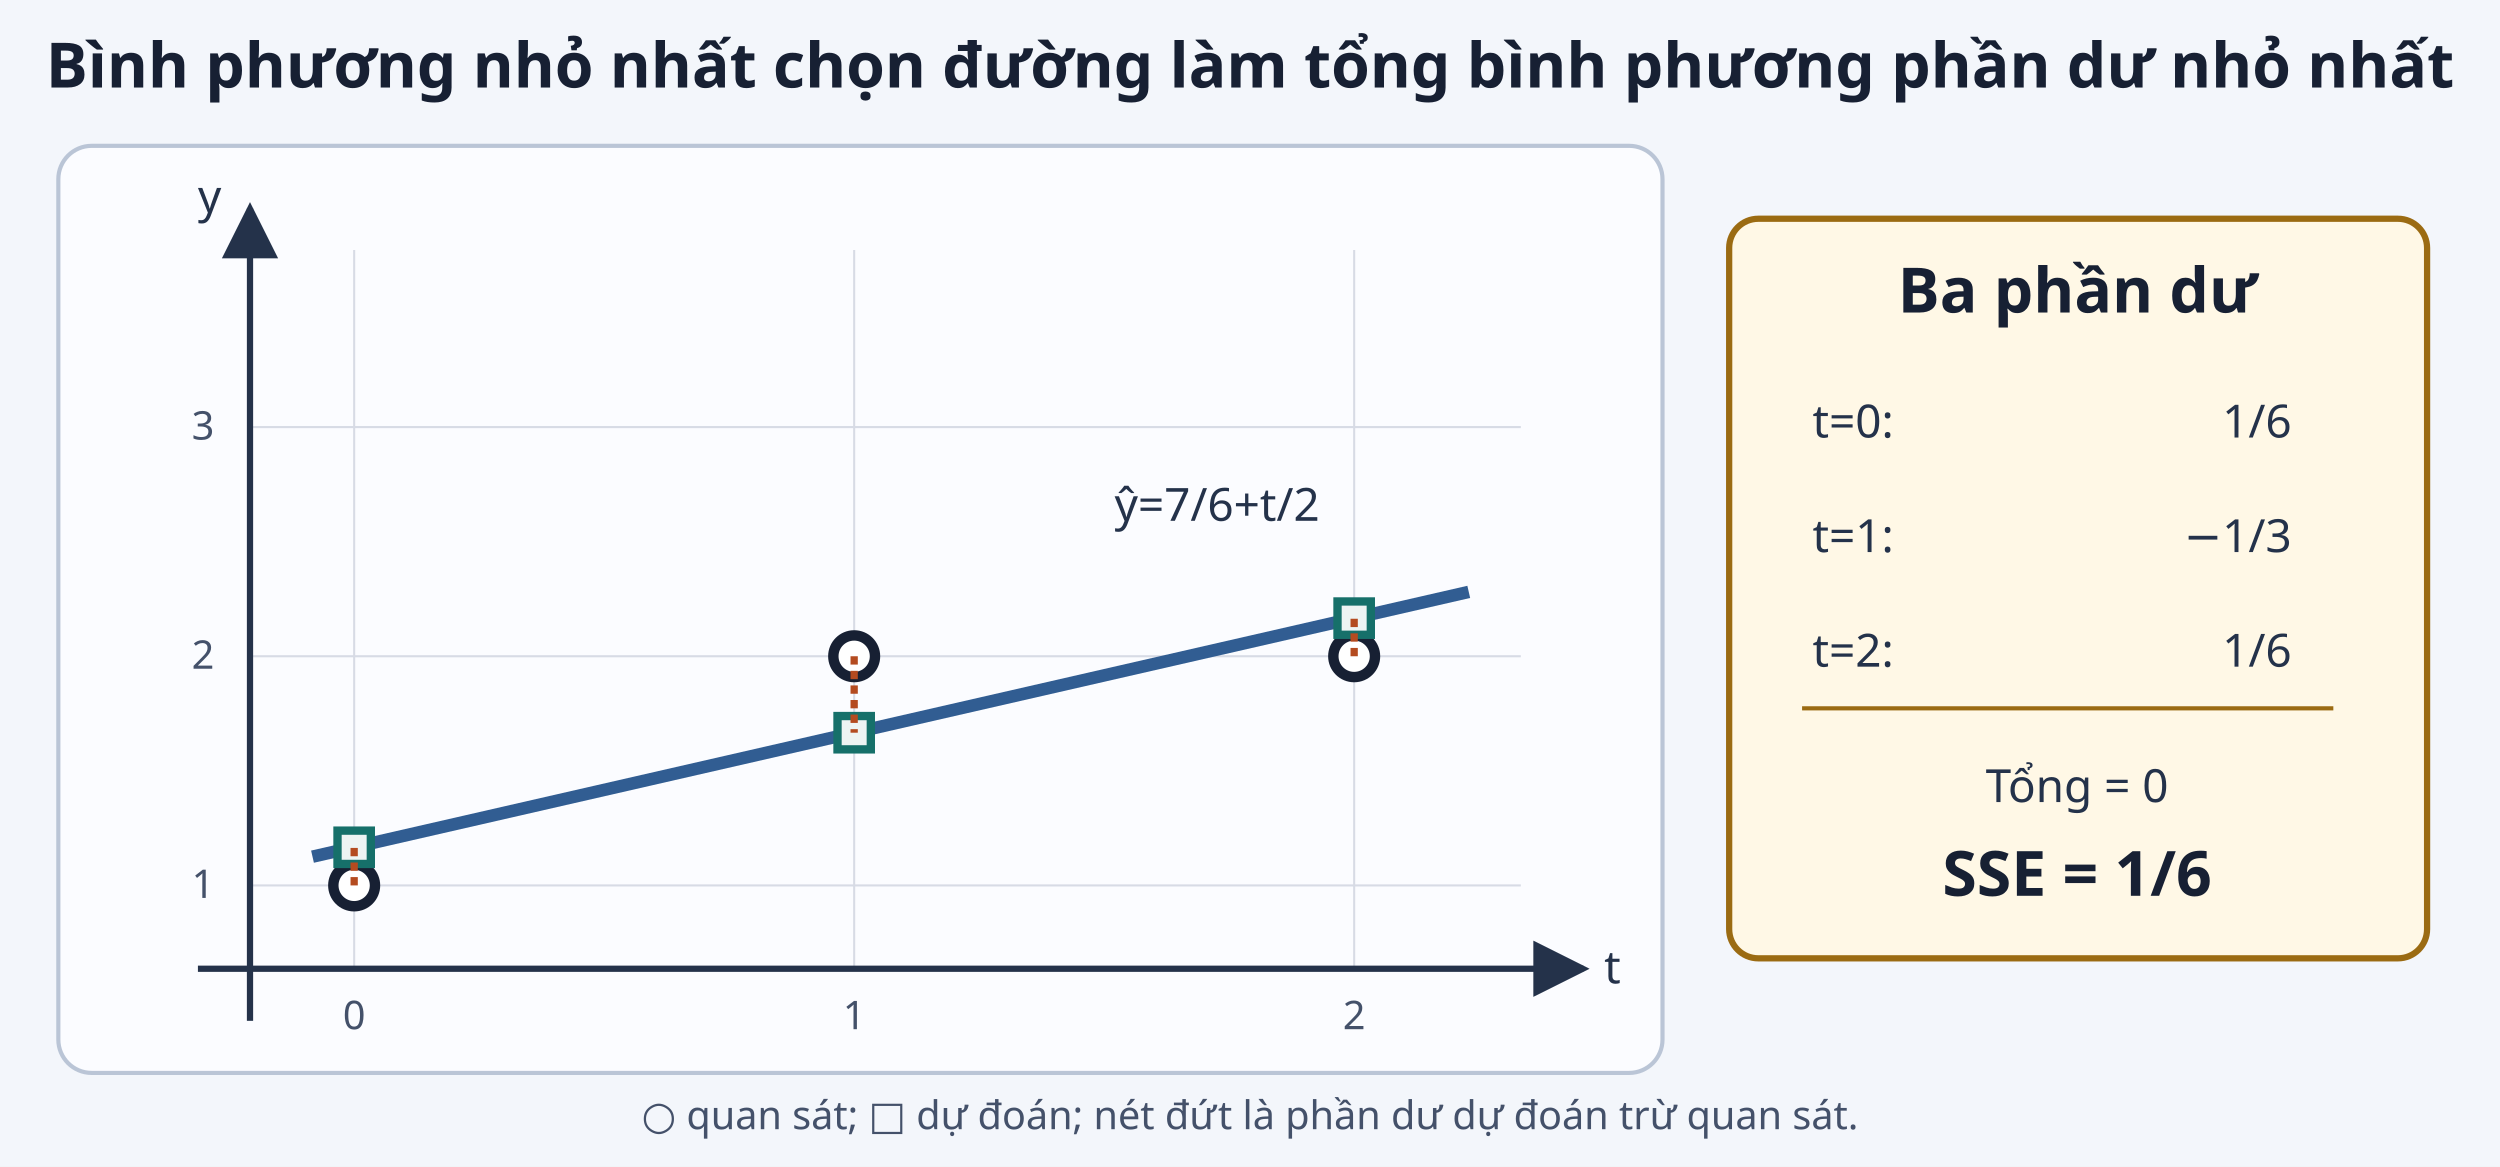
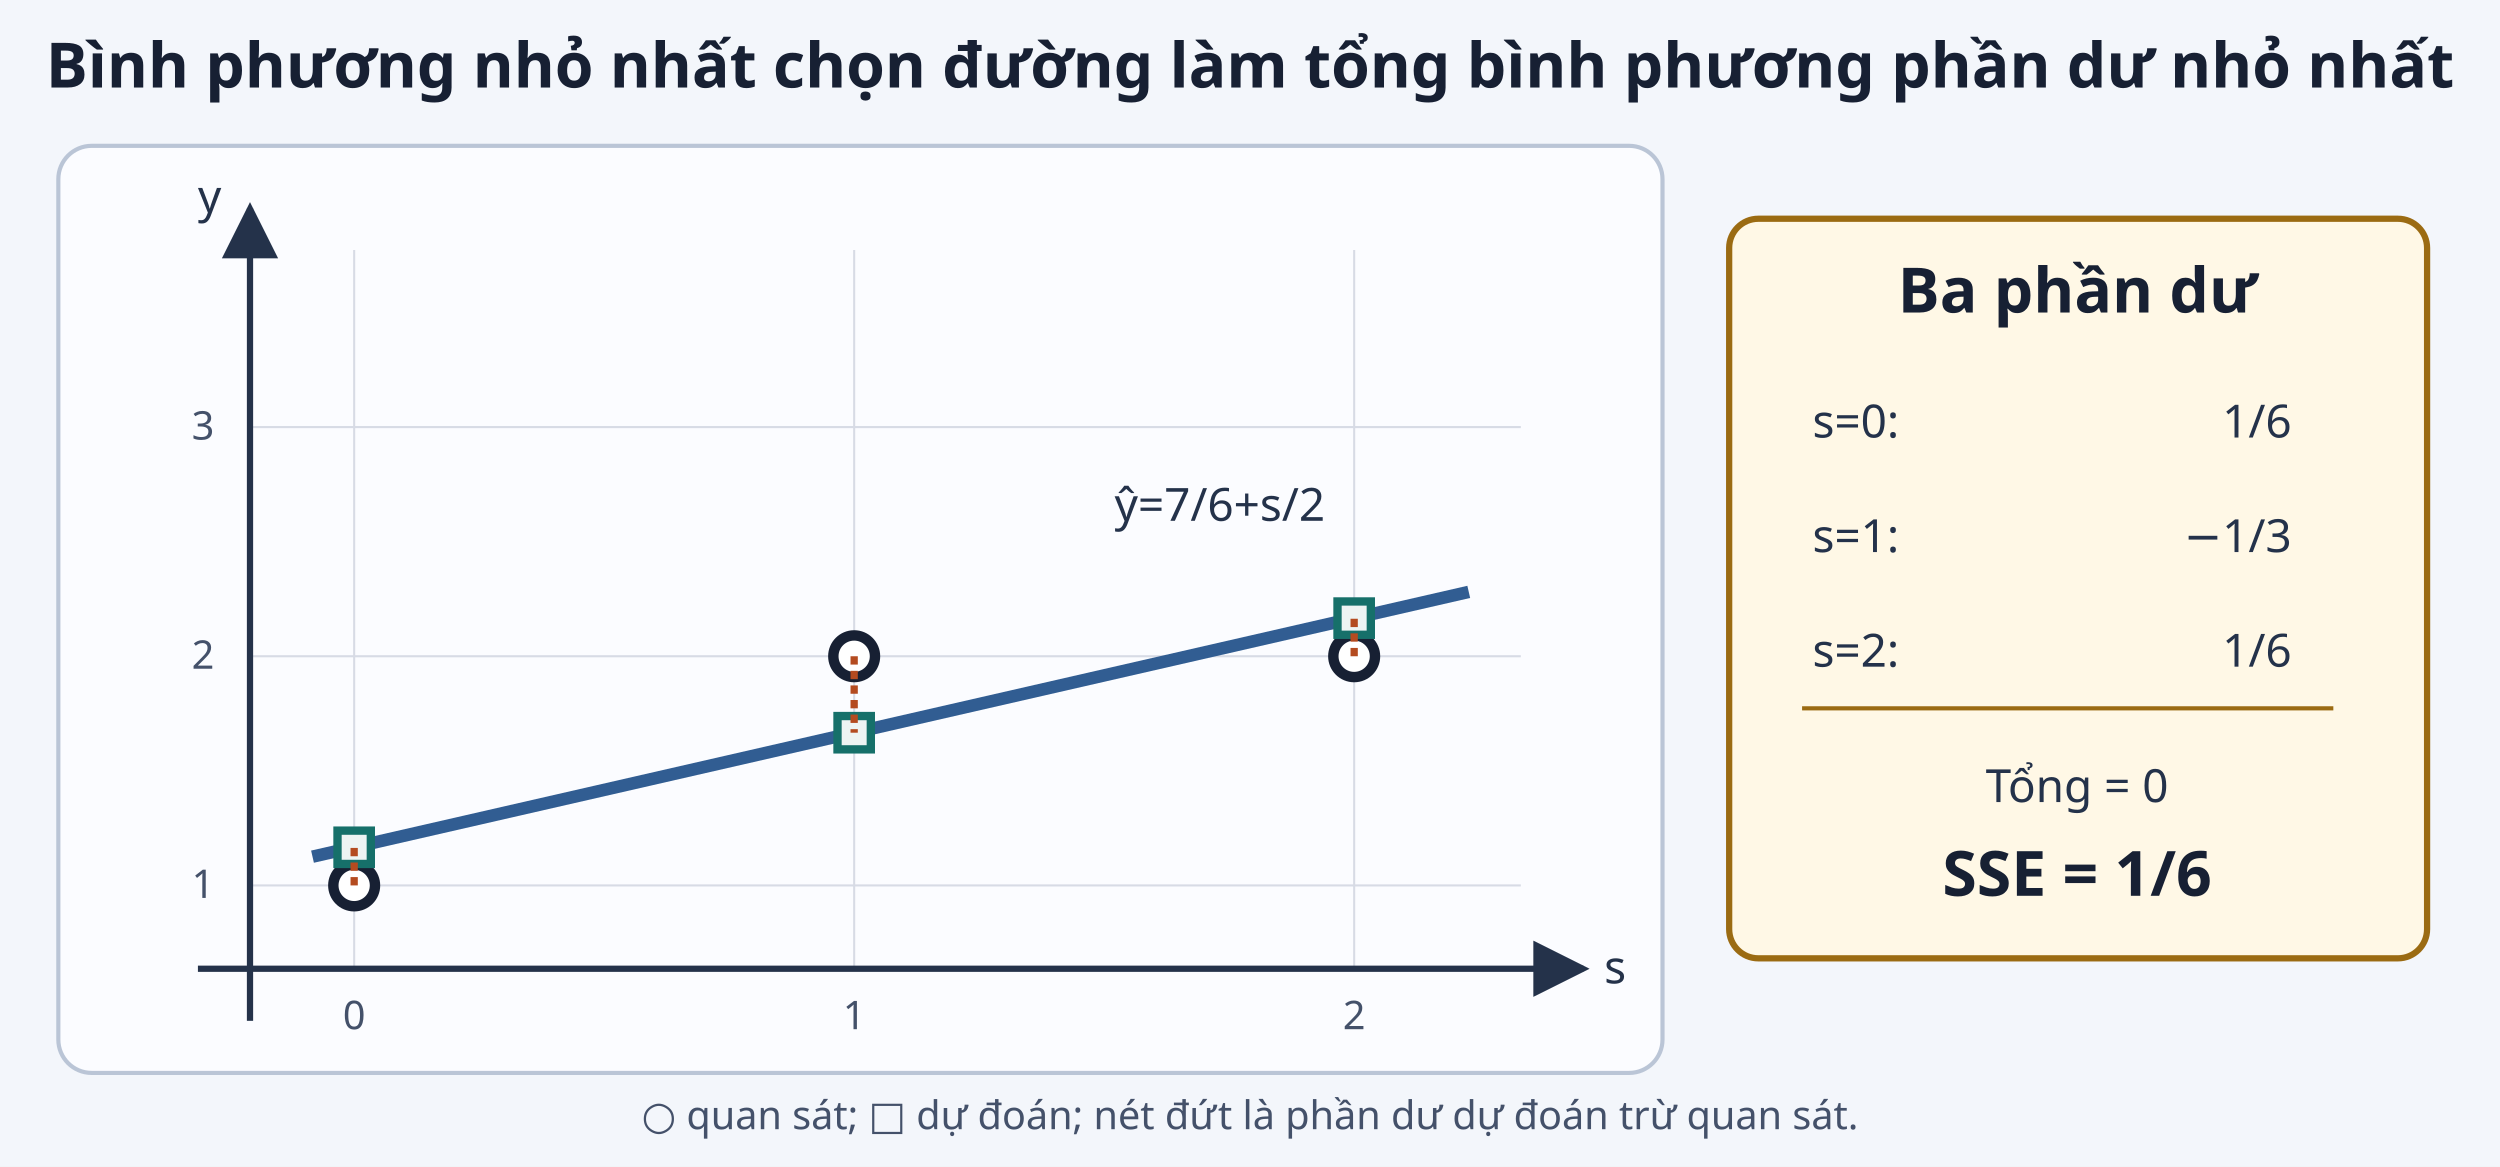
<svg xmlns="http://www.w3.org/2000/svg" viewBox="0 0 1200 560" role="img" aria-labelledby="title desc">
  <defs>
    <marker id="arrow" markerWidth="9" markerHeight="9" refX="8" refY="4.5" orient="auto">
      <path d="M0 0L9 4.5L0 9Z" fill="#24324a" />
    </marker>
    <style>
      .bg{fill:#f3f6fb}.panel{fill:#fbfcff;stroke:#bac5d6;stroke-width:2}.axis{stroke:#24324a;stroke-width:3;marker-end:url(#arrow)}.grid{stroke:#d7dbe5;stroke-width:1}.fit{stroke:#315d92;stroke-width:6}.residual{stroke:#b44b20;stroke-width:3.5;stroke-dasharray:4 3}.point{fill:#fff;stroke:#172033;stroke-width:5}.pred{fill:#eef4f3;stroke:#16706a;stroke-width:4}.title{font-family:sans-serif;font-size:30px;font-weight:700;fill:#172033}.label{font-family:sans-serif;font-size:22px;fill:#24324a}.small{font-family:sans-serif;font-size:19px;fill:#44516a}.box{fill:#fff8e6;stroke:#9b6b12;stroke-width:3}
    </style>
  </defs>
  <rect class="bg" width="1200" height="560" />
  <text class="title" x="600" y="42" text-anchor="middle">Bình phương nhỏ nhất chọn đường làm tổng bình phương phần dư nhỏ nhất</text>
  <rect class="panel" x="28" y="70" width="770" height="445" rx="16" />
  <line class="grid" x1="120" y1="425" x2="730" y2="425" />
  <line class="grid" x1="120" y1="315" x2="730" y2="315" />
  <line class="grid" x1="120" y1="205" x2="730" y2="205" />
  <line class="grid" x1="170" y1="465" x2="170" y2="120" />
  <line class="grid" x1="410" y1="465" x2="410" y2="120" />
  <line class="grid" x1="650" y1="465" x2="650" y2="120" />
  <line class="axis" x1="95" y1="465" x2="760" y2="465" />
  <line class="axis" x1="120" y1="490" x2="120" y2="100" />
-   <text class="label" x="770" y="472">t</text>
+   <text class="label" x="770" y="472">s</text>
  <text class="label" x="95" y="102">y</text>
  <text class="small" x="170" y="494" text-anchor="middle">0</text>
  <text class="small" x="410" y="494" text-anchor="middle">1</text>
  <text class="small" x="650" y="494" text-anchor="middle">2</text>
  <text class="small" x="92" y="431">1</text>
  <text class="small" x="92" y="321">2</text>
  <text class="small" x="92" y="211">3</text>
  <line class="fit" x1="150" y1="411.2" x2="705" y2="284.1" />
-   <text class="label" x="535" y="250">ŷ=7/6+t/2</text>
+   <text class="label" x="535" y="250">ŷ=7/6+s/2</text>
  <circle class="point" cx="170" cy="425" r="10" />
  <circle class="point" cx="410" cy="315" r="10" />
  <circle class="point" cx="650" cy="315" r="10" />
  <rect class="pred" x="162" y="398.7" width="16" height="16" />
  <rect class="pred" x="402" y="343.7" width="16" height="16" />
  <rect class="pred" x="642" y="288.7" width="16" height="16" />
  <line class="residual" x1="170" y1="425" x2="170" y2="406.7" />
  <line class="residual" x1="410" y1="315" x2="410" y2="351.7" />
  <line class="residual" x1="650" y1="315" x2="650" y2="296.7" />
  <rect class="box" x="830" y="105" width="335" height="355" rx="14" />
  <text class="title" x="997" y="150" text-anchor="middle">Ba phần dư</text>
-   <text class="label" x="870" y="210">t=0:</text>
+   <text class="label" x="870" y="210">s=0:</text>
  <text class="label" x="1100" y="210" text-anchor="end">1/6</text>
-   <text class="label" x="870" y="265">t=1:</text>
+   <text class="label" x="870" y="265">s=1:</text>
  <text class="label" x="1100" y="265" text-anchor="end">−1/3</text>
-   <text class="label" x="870" y="320">t=2:</text>
+   <text class="label" x="870" y="320">s=2:</text>
  <text class="label" x="1100" y="320" text-anchor="end">1/6</text>
  <line x1="865" y1="340" x2="1120" y2="340" stroke="#9b6b12" stroke-width="2" />
  <text class="label" x="997" y="385" text-anchor="middle">Tổng = 0</text>
  <text class="title" x="997" y="430" text-anchor="middle">SSE = 1/6</text>
  <text class="small" x="600" y="542" text-anchor="middle">○ quan sát; □ dự đoán; nét đứt là phần dư dự đoán trừ quan sát.</text>
</svg>
